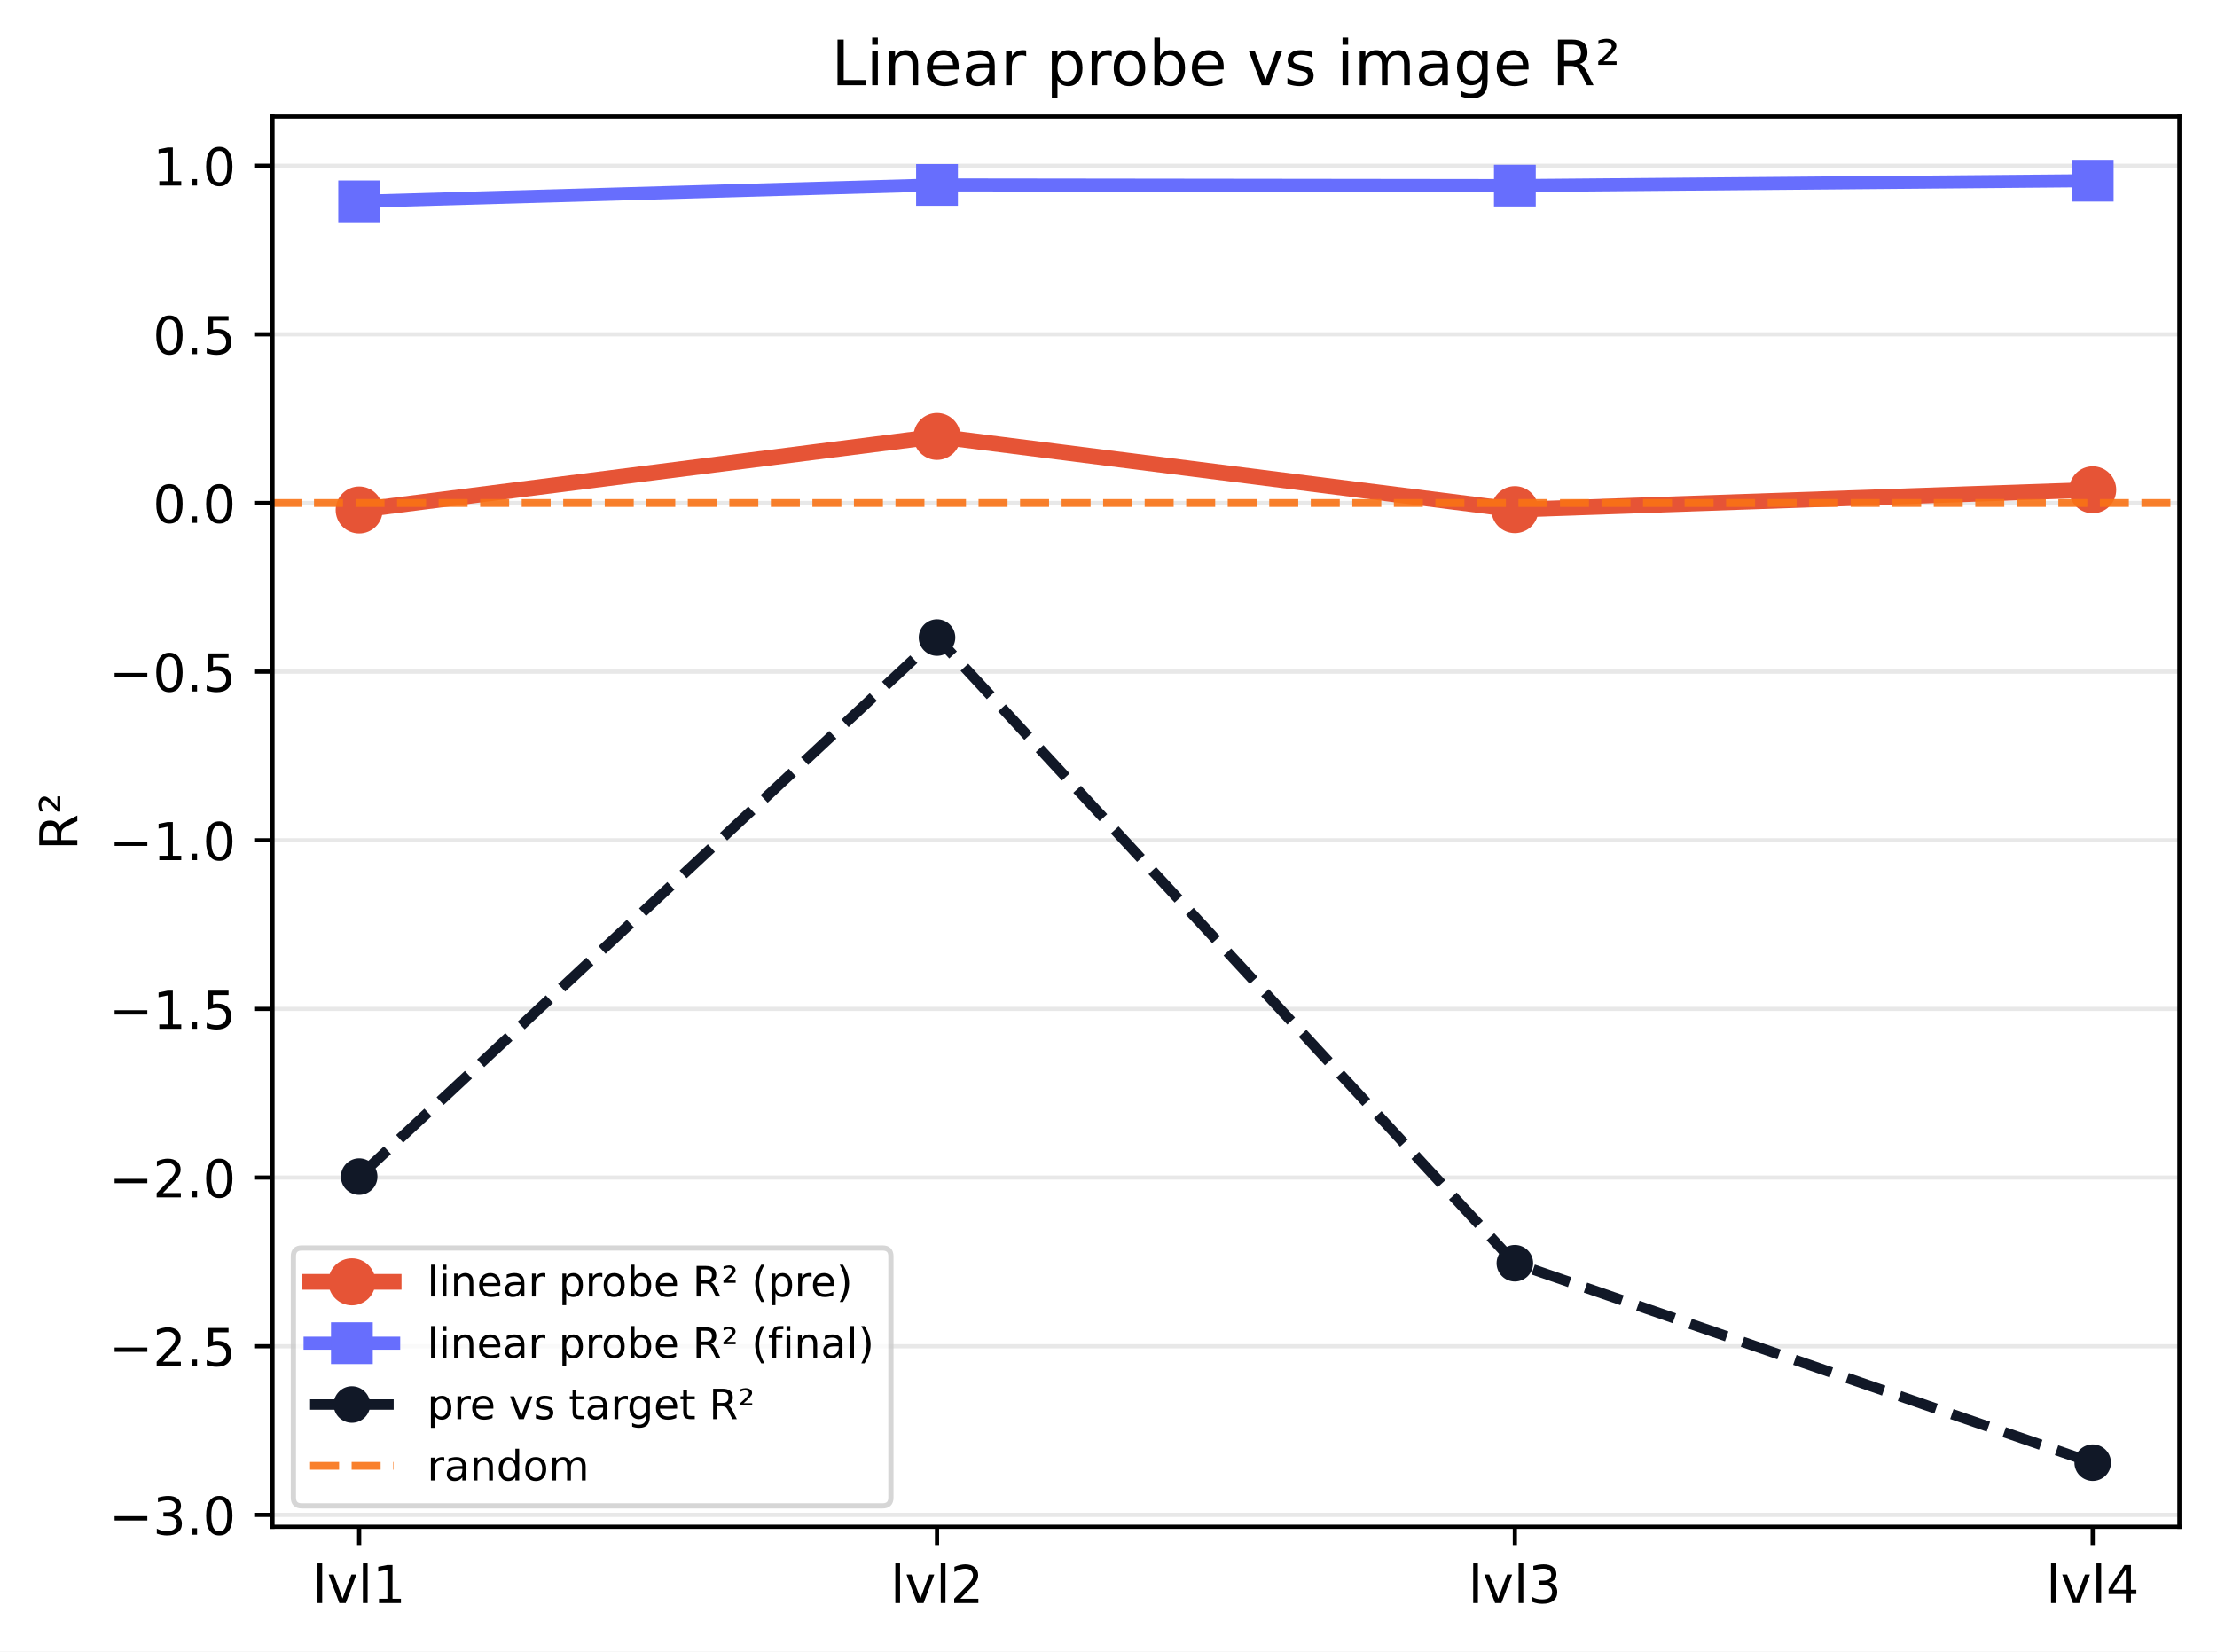
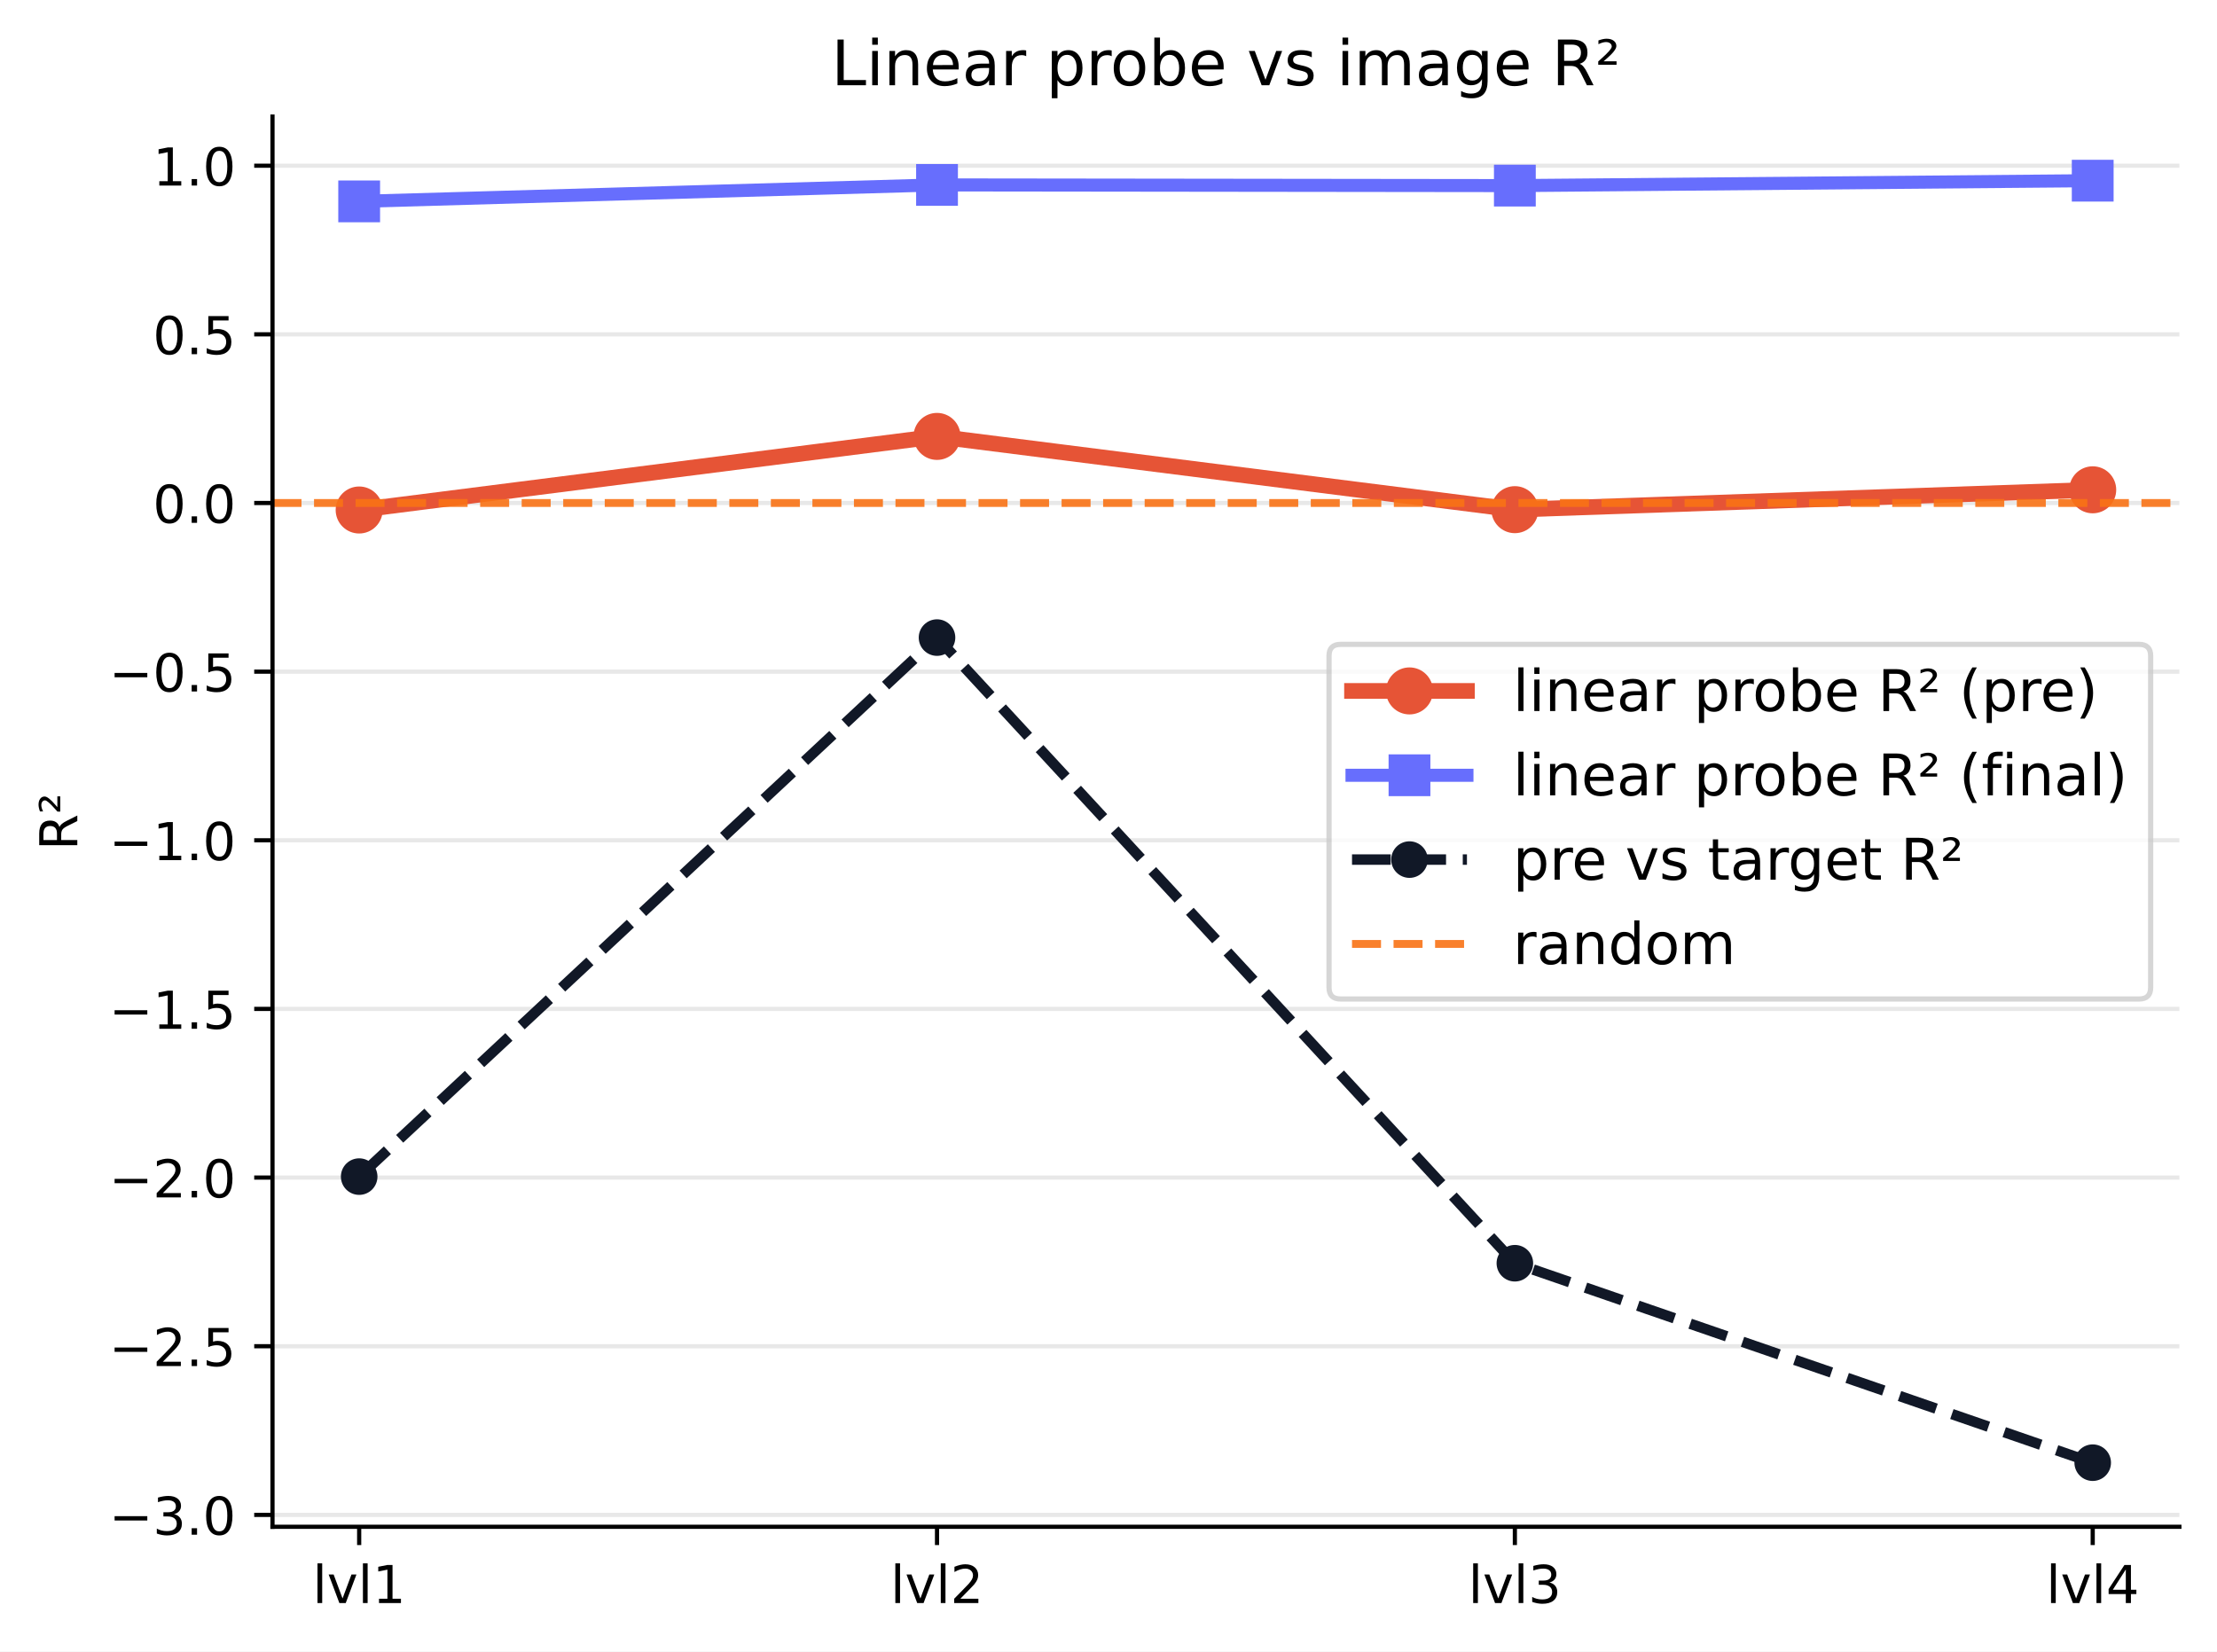
<svg xmlns="http://www.w3.org/2000/svg" xmlns:xlink="http://www.w3.org/1999/xlink" width="424.381pt" height="316.156pt" viewBox="0 0 424.381 316.156" version="1.1">
  <defs>
    <style type="text/css">*{stroke-linejoin: round; stroke-linecap: butt}</style>
  </defs>
  <g id="figure_1">
    <g id="patch_1">
      <path d="M 0 316.156  L 424.381 316.156  L 424.381 0  L 0 0  z " style="fill: #ffffff" />
    </g>
    <g id="axes_1">
      <g id="patch_2">
        <path d="M 52.161 292.278  L 417.181 292.278  L 417.181 22.318  L 52.161 22.318  z " style="fill: #ffffff" />
      </g>
      <g id="matplotlib.axis_1">
        <g id="xtick_1">
          <g id="line2d_1">
            <defs>
-               <path id="m89211855ba" d="M 0 0  L 0 3.5  " style="stroke: #000000; stroke-width: 0.8" />
-             </defs>
-             <g>
-               <use xlink:href="#m89211855ba" x="68.753" y="292.278" style="stroke: #000000; stroke-width: 0.8" />
+               <path id="mfc85a409b8" d="M 0 0  L 0 3.5  " style="stroke: #000000; stroke-width: 0.8" />
+             </defs>
+             <g>
+               <use xlink:href="#mfc85a409b8" x="68.753" y="292.278" style="stroke: #000000; stroke-width: 0.8" />
            </g>
          </g>
          <g id="text_1">
            <g transform="translate(59.83401 306.8766) scale(0.1 -0.1)">
              <defs>
                <path id="DejaVuSans-6c" d="M 603 4863  L 1178 4863  L 1178 0  L 603 0  L 603 4863  z " transform="scale(0.015625)" />
                <path id="DejaVuSans-76" d="M 191 3500  L 800 3500  L 1894 563  L 2988 3500  L 3597 3500  L 2284 0  L 1503 0  L 191 3500  z " transform="scale(0.015625)" />
                <path id="DejaVuSans-31" d="M 794 531  L 1825 531  L 1825 4091  L 703 3866  L 703 4441  L 1819 4666  L 2450 4666  L 2450 531  L 3481 531  L 3481 0  L 794 0  L 794 531  z " transform="scale(0.015625)" />
              </defs>
              <use xlink:href="#DejaVuSans-6c" />
              <use xlink:href="#DejaVuSans-76" transform="translate(27.7832 0)" />
              <use xlink:href="#DejaVuSans-6c" transform="translate(86.96289 0)" />
              <use xlink:href="#DejaVuSans-31" transform="translate(114.7461 0)" />
            </g>
          </g>
        </g>
        <g id="xtick_2">
          <g id="line2d_2">
            <g>
-               <use xlink:href="#m89211855ba" x="179.365" y="292.278" style="stroke: #000000; stroke-width: 0.8" />
+               <use xlink:href="#mfc85a409b8" x="179.365" y="292.278" style="stroke: #000000; stroke-width: 0.8" />
            </g>
          </g>
          <g id="text_2">
            <g transform="translate(170.4461 306.8766) scale(0.1 -0.1)">
              <defs>
                <path id="DejaVuSans-32" d="M 1228 531  L 3431 531  L 3431 0  L 469 0  L 469 531  Q 828 903 1448 1529  Q 2069 2156 2228 2338  Q 2531 2678 2651 2914  Q 2772 3150 2772 3378  Q 2772 3750 2511 3984  Q 2250 4219 1831 4219  Q 1534 4219 1204 4116  Q 875 4013 500 3803  L 500 4441  Q 881 4594 1212 4672  Q 1544 4750 1819 4750  Q 2544 4750 2975 4387  Q 3406 4025 3406 3419  Q 3406 3131 3298 2873  Q 3191 2616 2906 2266  Q 2828 2175 2409 1742  Q 1991 1309 1228 531  z " transform="scale(0.015625)" />
              </defs>
              <use xlink:href="#DejaVuSans-6c" />
              <use xlink:href="#DejaVuSans-76" transform="translate(27.7832 0)" />
              <use xlink:href="#DejaVuSans-6c" transform="translate(86.96289 0)" />
              <use xlink:href="#DejaVuSans-32" transform="translate(114.7461 0)" />
            </g>
          </g>
        </g>
        <g id="xtick_3">
          <g id="line2d_3">
            <g>
-               <use xlink:href="#m89211855ba" x="289.977" y="292.278" style="stroke: #000000; stroke-width: 0.8" />
+               <use xlink:href="#mfc85a409b8" x="289.977" y="292.278" style="stroke: #000000; stroke-width: 0.8" />
            </g>
          </g>
          <g id="text_3">
            <g transform="translate(281.0582 306.8766) scale(0.1 -0.1)">
              <defs>
                <path id="DejaVuSans-33" d="M 2597 2516  Q 3050 2419 3304 2112  Q 3559 1806 3559 1356  Q 3559 666 3084 287  Q 2609 -91 1734 -91  Q 1441 -91 1130 -33  Q 819 25 488 141  L 488 750  Q 750 597 1062 519  Q 1375 441 1716 441  Q 2309 441 2620 675  Q 2931 909 2931 1356  Q 2931 1769 2642 2001  Q 2353 2234 1838 2234  L 1294 2234  L 1294 2753  L 1863 2753  Q 2328 2753 2575 2939  Q 2822 3125 2822 3475  Q 2822 3834 2567 4026  Q 2313 4219 1838 4219  Q 1578 4219 1281 4162  Q 984 4106 628 3988  L 628 4550  Q 988 4650 1302 4700  Q 1616 4750 1894 4750  Q 2613 4750 3031 4423  Q 3450 4097 3450 3541  Q 3450 3153 3228 2886  Q 3006 2619 2597 2516  z " transform="scale(0.015625)" />
              </defs>
              <use xlink:href="#DejaVuSans-6c" />
              <use xlink:href="#DejaVuSans-76" transform="translate(27.7832 0)" />
              <use xlink:href="#DejaVuSans-6c" transform="translate(86.96289 0)" />
              <use xlink:href="#DejaVuSans-33" transform="translate(114.7461 0)" />
            </g>
          </g>
        </g>
        <g id="xtick_4">
          <g id="line2d_4">
            <g>
-               <use xlink:href="#m89211855ba" x="400.589" y="292.278" style="stroke: #000000; stroke-width: 0.8" />
+               <use xlink:href="#mfc85a409b8" x="400.589" y="292.278" style="stroke: #000000; stroke-width: 0.8" />
            </g>
          </g>
          <g id="text_4">
            <g transform="translate(391.6704 306.8766) scale(0.1 -0.1)">
              <defs>
                <path id="DejaVuSans-34" d="M 2419 4116  L 825 1625  L 2419 1625  L 2419 4116  z M 2253 4666  L 3047 4666  L 3047 1625  L 3713 1625  L 3713 1100  L 3047 1100  L 3047 0  L 2419 0  L 2419 1100  L 313 1100  L 313 1709  L 2253 4666  z " transform="scale(0.015625)" />
              </defs>
              <use xlink:href="#DejaVuSans-6c" />
              <use xlink:href="#DejaVuSans-76" transform="translate(27.7832 0)" />
              <use xlink:href="#DejaVuSans-6c" transform="translate(86.96289 0)" />
              <use xlink:href="#DejaVuSans-34" transform="translate(114.7461 0)" />
            </g>
          </g>
        </g>
      </g>
      <g id="matplotlib.axis_2">
        <g id="ytick_1">
          <g id="line2d_5">
-             <path d="M 52.161 289.996  L 417.181 289.996  " clip-path="url(#p5db93d3838)" style="fill: none; stroke: #b0b0b0; stroke-opacity: 0.3; stroke-width: 0.8; stroke-linecap: square" />
+             <path d="M 52.161 289.996  L 417.181 289.996  " clip-path="url(#pf3e89e3ce0)" style="fill: none; stroke: #b0b0b0; stroke-opacity: 0.3; stroke-width: 0.8; stroke-linecap: square" />
          </g>
          <g id="line2d_6">
            <defs>
-               <path id="m16b72f45a1" d="M 0 0  L -3.5 0  " style="stroke: #000000; stroke-width: 0.8" />
-             </defs>
-             <g>
-               <use xlink:href="#m16b72f45a1" x="52.161" y="289.996" style="stroke: #000000; stroke-width: 0.8" />
+               <path id="m1520d315fa" d="M 0 0  L -3.5 0  " style="stroke: #000000; stroke-width: 0.8" />
+             </defs>
+             <g>
+               <use xlink:href="#m1520d315fa" x="52.161" y="289.996" style="stroke: #000000; stroke-width: 0.8" />
            </g>
          </g>
          <g id="text_5">
            <g transform="translate(20.87813 293.795) scale(0.1 -0.1)">
              <defs>
                <path id="DejaVuSans-2212" d="M 678 2272  L 4684 2272  L 4684 1741  L 678 1741  L 678 2272  z " transform="scale(0.015625)" />
                <path id="DejaVuSans-2e" d="M 684 794  L 1344 794  L 1344 0  L 684 0  L 684 794  z " transform="scale(0.015625)" />
                <path id="DejaVuSans-30" d="M 2034 4250  Q 1547 4250 1301 3770  Q 1056 3291 1056 2328  Q 1056 1369 1301 889  Q 1547 409 2034 409  Q 2525 409 2770 889  Q 3016 1369 3016 2328  Q 3016 3291 2770 3770  Q 2525 4250 2034 4250  z M 2034 4750  Q 2819 4750 3233 4129  Q 3647 3509 3647 2328  Q 3647 1150 3233 529  Q 2819 -91 2034 -91  Q 1250 -91 836 529  Q 422 1150 422 2328  Q 422 3509 836 4129  Q 1250 4750 2034 4750  z " transform="scale(0.015625)" />
              </defs>
              <use xlink:href="#DejaVuSans-2212" />
              <use xlink:href="#DejaVuSans-33" transform="translate(83.78906 0)" />
              <use xlink:href="#DejaVuSans-2e" transform="translate(147.4121 0)" />
              <use xlink:href="#DejaVuSans-30" transform="translate(179.1992 0)" />
            </g>
          </g>
        </g>
        <g id="ytick_2">
          <g id="line2d_7">
-             <path d="M 52.161 257.711  L 417.181 257.711  " clip-path="url(#p5db93d3838)" style="fill: none; stroke: #b0b0b0; stroke-opacity: 0.3; stroke-width: 0.8; stroke-linecap: square" />
+             <path d="M 52.161 257.711  L 417.181 257.711  " clip-path="url(#pf3e89e3ce0)" style="fill: none; stroke: #b0b0b0; stroke-opacity: 0.3; stroke-width: 0.8; stroke-linecap: square" />
          </g>
          <g id="line2d_8">
            <g>
-               <use xlink:href="#m16b72f45a1" x="52.161" y="257.711" style="stroke: #000000; stroke-width: 0.8" />
+               <use xlink:href="#m1520d315fa" x="52.161" y="257.711" style="stroke: #000000; stroke-width: 0.8" />
            </g>
          </g>
          <g id="text_6">
            <g transform="translate(20.87813 261.5105) scale(0.1 -0.1)">
              <defs>
                <path id="DejaVuSans-35" d="M 691 4666  L 3169 4666  L 3169 4134  L 1269 4134  L 1269 2991  Q 1406 3038 1543 3061  Q 1681 3084 1819 3084  Q 2600 3084 3056 2656  Q 3513 2228 3513 1497  Q 3513 744 3044 326  Q 2575 -91 1722 -91  Q 1428 -91 1123 -41  Q 819 9 494 109  L 494 744  Q 775 591 1075 516  Q 1375 441 1709 441  Q 2250 441 2565 725  Q 2881 1009 2881 1497  Q 2881 1984 2565 2268  Q 2250 2553 1709 2553  Q 1456 2553 1204 2497  Q 953 2441 691 2322  L 691 4666  z " transform="scale(0.015625)" />
              </defs>
              <use xlink:href="#DejaVuSans-2212" />
              <use xlink:href="#DejaVuSans-32" transform="translate(83.78906 0)" />
              <use xlink:href="#DejaVuSans-2e" transform="translate(147.4121 0)" />
              <use xlink:href="#DejaVuSans-35" transform="translate(179.1992 0)" />
            </g>
          </g>
        </g>
        <g id="ytick_3">
          <g id="line2d_9">
-             <path d="M 52.161 225.427  L 417.181 225.427  " clip-path="url(#p5db93d3838)" style="fill: none; stroke: #b0b0b0; stroke-opacity: 0.3; stroke-width: 0.8; stroke-linecap: square" />
+             <path d="M 52.161 225.427  L 417.181 225.427  " clip-path="url(#pf3e89e3ce0)" style="fill: none; stroke: #b0b0b0; stroke-opacity: 0.3; stroke-width: 0.8; stroke-linecap: square" />
          </g>
          <g id="line2d_10">
            <g>
-               <use xlink:href="#m16b72f45a1" x="52.161" y="225.427" style="stroke: #000000; stroke-width: 0.8" />
+               <use xlink:href="#m1520d315fa" x="52.161" y="225.427" style="stroke: #000000; stroke-width: 0.8" />
            </g>
          </g>
          <g id="text_7">
            <g transform="translate(20.87813 229.226) scale(0.1 -0.1)">
              <use xlink:href="#DejaVuSans-2212" />
              <use xlink:href="#DejaVuSans-32" transform="translate(83.78906 0)" />
              <use xlink:href="#DejaVuSans-2e" transform="translate(147.4121 0)" />
              <use xlink:href="#DejaVuSans-30" transform="translate(179.1992 0)" />
            </g>
          </g>
        </g>
        <g id="ytick_4">
          <g id="line2d_11">
-             <path d="M 52.161 193.142  L 417.181 193.142  " clip-path="url(#p5db93d3838)" style="fill: none; stroke: #b0b0b0; stroke-opacity: 0.3; stroke-width: 0.8; stroke-linecap: square" />
+             <path d="M 52.161 193.142  L 417.181 193.142  " clip-path="url(#pf3e89e3ce0)" style="fill: none; stroke: #b0b0b0; stroke-opacity: 0.3; stroke-width: 0.8; stroke-linecap: square" />
          </g>
          <g id="line2d_12">
            <g>
-               <use xlink:href="#m16b72f45a1" x="52.161" y="193.142" style="stroke: #000000; stroke-width: 0.8" />
+               <use xlink:href="#m1520d315fa" x="52.161" y="193.142" style="stroke: #000000; stroke-width: 0.8" />
            </g>
          </g>
          <g id="text_8">
            <g transform="translate(20.87813 196.9415) scale(0.1 -0.1)">
              <use xlink:href="#DejaVuSans-2212" />
              <use xlink:href="#DejaVuSans-31" transform="translate(83.78906 0)" />
              <use xlink:href="#DejaVuSans-2e" transform="translate(147.4121 0)" />
              <use xlink:href="#DejaVuSans-35" transform="translate(179.1992 0)" />
            </g>
          </g>
        </g>
        <g id="ytick_5">
          <g id="line2d_13">
-             <path d="M 52.161 160.858  L 417.181 160.858  " clip-path="url(#p5db93d3838)" style="fill: none; stroke: #b0b0b0; stroke-opacity: 0.3; stroke-width: 0.8; stroke-linecap: square" />
+             <path d="M 52.161 160.858  L 417.181 160.858  " clip-path="url(#pf3e89e3ce0)" style="fill: none; stroke: #b0b0b0; stroke-opacity: 0.3; stroke-width: 0.8; stroke-linecap: square" />
          </g>
          <g id="line2d_14">
            <g>
-               <use xlink:href="#m16b72f45a1" x="52.161" y="160.858" style="stroke: #000000; stroke-width: 0.8" />
+               <use xlink:href="#m1520d315fa" x="52.161" y="160.858" style="stroke: #000000; stroke-width: 0.8" />
            </g>
          </g>
          <g id="text_9">
            <g transform="translate(20.87813 164.657) scale(0.1 -0.1)">
              <use xlink:href="#DejaVuSans-2212" />
              <use xlink:href="#DejaVuSans-31" transform="translate(83.78906 0)" />
              <use xlink:href="#DejaVuSans-2e" transform="translate(147.4121 0)" />
              <use xlink:href="#DejaVuSans-30" transform="translate(179.1992 0)" />
            </g>
          </g>
        </g>
        <g id="ytick_6">
          <g id="line2d_15">
-             <path d="M 52.161 128.573  L 417.181 128.573  " clip-path="url(#p5db93d3838)" style="fill: none; stroke: #b0b0b0; stroke-opacity: 0.3; stroke-width: 0.8; stroke-linecap: square" />
+             <path d="M 52.161 128.573  L 417.181 128.573  " clip-path="url(#pf3e89e3ce0)" style="fill: none; stroke: #b0b0b0; stroke-opacity: 0.3; stroke-width: 0.8; stroke-linecap: square" />
          </g>
          <g id="line2d_16">
            <g>
-               <use xlink:href="#m16b72f45a1" x="52.161" y="128.573" style="stroke: #000000; stroke-width: 0.8" />
+               <use xlink:href="#m1520d315fa" x="52.161" y="128.573" style="stroke: #000000; stroke-width: 0.8" />
            </g>
          </g>
          <g id="text_10">
            <g transform="translate(20.87813 132.3725) scale(0.1 -0.1)">
              <use xlink:href="#DejaVuSans-2212" />
              <use xlink:href="#DejaVuSans-30" transform="translate(83.78906 0)" />
              <use xlink:href="#DejaVuSans-2e" transform="translate(147.4121 0)" />
              <use xlink:href="#DejaVuSans-35" transform="translate(179.1992 0)" />
            </g>
          </g>
        </g>
        <g id="ytick_7">
          <g id="line2d_17">
-             <path d="M 52.161 96.289  L 417.181 96.289  " clip-path="url(#p5db93d3838)" style="fill: none; stroke: #b0b0b0; stroke-opacity: 0.3; stroke-width: 0.8; stroke-linecap: square" />
+             <path d="M 52.161 96.289  L 417.181 96.289  " clip-path="url(#pf3e89e3ce0)" style="fill: none; stroke: #b0b0b0; stroke-opacity: 0.3; stroke-width: 0.8; stroke-linecap: square" />
          </g>
          <g id="line2d_18">
            <g>
-               <use xlink:href="#m16b72f45a1" x="52.161" y="96.289" style="stroke: #000000; stroke-width: 0.8" />
+               <use xlink:href="#m1520d315fa" x="52.161" y="96.289" style="stroke: #000000; stroke-width: 0.8" />
            </g>
          </g>
          <g id="text_11">
            <g transform="translate(29.25781 100.088) scale(0.1 -0.1)">
              <use xlink:href="#DejaVuSans-30" />
              <use xlink:href="#DejaVuSans-2e" transform="translate(63.62305 0)" />
              <use xlink:href="#DejaVuSans-30" transform="translate(95.41016 0)" />
            </g>
          </g>
        </g>
        <g id="ytick_8">
          <g id="line2d_19">
-             <path d="M 52.161 64.004  L 417.181 64.004  " clip-path="url(#p5db93d3838)" style="fill: none; stroke: #b0b0b0; stroke-opacity: 0.3; stroke-width: 0.8; stroke-linecap: square" />
+             <path d="M 52.161 64.004  L 417.181 64.004  " clip-path="url(#pf3e89e3ce0)" style="fill: none; stroke: #b0b0b0; stroke-opacity: 0.3; stroke-width: 0.8; stroke-linecap: square" />
          </g>
          <g id="line2d_20">
            <g>
-               <use xlink:href="#m16b72f45a1" x="52.161" y="64.004" style="stroke: #000000; stroke-width: 0.8" />
+               <use xlink:href="#m1520d315fa" x="52.161" y="64.004" style="stroke: #000000; stroke-width: 0.8" />
            </g>
          </g>
          <g id="text_12">
            <g transform="translate(29.25781 67.80354) scale(0.1 -0.1)">
              <use xlink:href="#DejaVuSans-30" />
              <use xlink:href="#DejaVuSans-2e" transform="translate(63.62305 0)" />
              <use xlink:href="#DejaVuSans-35" transform="translate(95.41016 0)" />
            </g>
          </g>
        </g>
        <g id="ytick_9">
          <g id="line2d_21">
-             <path d="M 52.161 31.72  L 417.181 31.72  " clip-path="url(#p5db93d3838)" style="fill: none; stroke: #b0b0b0; stroke-opacity: 0.3; stroke-width: 0.8; stroke-linecap: square" />
+             <path d="M 52.161 31.72  L 417.181 31.72  " clip-path="url(#pf3e89e3ce0)" style="fill: none; stroke: #b0b0b0; stroke-opacity: 0.3; stroke-width: 0.8; stroke-linecap: square" />
          </g>
          <g id="line2d_22">
            <g>
-               <use xlink:href="#m16b72f45a1" x="52.161" y="31.72" style="stroke: #000000; stroke-width: 0.8" />
+               <use xlink:href="#m1520d315fa" x="52.161" y="31.72" style="stroke: #000000; stroke-width: 0.8" />
            </g>
          </g>
          <g id="text_13">
            <g transform="translate(29.25781 35.51905) scale(0.1 -0.1)">
              <use xlink:href="#DejaVuSans-31" />
              <use xlink:href="#DejaVuSans-2e" transform="translate(63.62305 0)" />
              <use xlink:href="#DejaVuSans-30" transform="translate(95.41016 0)" />
            </g>
          </g>
        </g>
        <g id="text_14">
          <g transform="translate(14.79844 162.777) rotate(-90) scale(0.1 -0.1)">
            <defs>
              <path id="DejaVuSans-52" d="M 2841 2188  Q 3044 2119 3236 1894  Q 3428 1669 3622 1275  L 4263 0  L 3584 0  L 2988 1197  Q 2756 1666 2539 1819  Q 2322 1972 1947 1972  L 1259 1972  L 1259 0  L 628 0  L 628 4666  L 2053 4666  Q 2853 4666 3247 4331  Q 3641 3997 3641 3322  Q 3641 2881 3436 2590  Q 3231 2300 2841 2188  z M 1259 4147  L 1259 2491  L 2053 2491  Q 2509 2491 2742 2702  Q 2975 2913 2975 3322  Q 2975 3731 2742 3939  Q 2509 4147 2053 4147  L 1259 4147  z " transform="scale(0.015625)" />
              <path id="DejaVuSans-b2" d="M 838 2444  L 2163 2444  L 2163 2088  L 294 2088  L 294 2431  Q 400 2528 597 2703  Q 1672 3656 1672 3950  Q 1672 4156 1509 4282  Q 1347 4409 1081 4409  Q 919 4409 728 4354  Q 538 4300 313 4191  L 313 4575  Q 553 4663 761 4706  Q 969 4750 1147 4750  Q 1600 4750 1872 4544  Q 2144 4338 2144 4000  Q 2144 3566 1109 2678  Q 934 2528 838 2444  z " transform="scale(0.015625)" />
            </defs>
            <use xlink:href="#DejaVuSans-52" />
            <use xlink:href="#DejaVuSans-b2" transform="translate(69.48242 0)" />
          </g>
        </g>
      </g>
      <g id="line2d_23">
-         <path d="M 68.753 97.63  L 179.365 83.544  L 289.977 97.566  L 400.589 93.765  " clip-path="url(#p5db93d3838)" style="fill: none; stroke: #e65436; stroke-width: 3; stroke-linecap: square" />
+         <path d="M 68.753 97.63  L 179.365 83.544  L 289.977 97.566  L 400.589 93.765  " clip-path="url(#pf3e89e3ce0)" style="fill: none; stroke: #e65436; stroke-width: 3; stroke-linecap: square" />
        <defs>
-           <path id="m1e0b945b29" d="M 0 4  C 1.061 4 2.078 3.579 2.828 2.828  C 3.579 2.078 4 1.061 4 0  C 4 -1.061 3.579 -2.078 2.828 -2.828  C 2.078 -3.579 1.061 -4 0 -4  C -1.061 -4 -2.078 -3.579 -2.828 -2.828  C -3.579 -2.078 -4 -1.061 -4 0  C -4 1.061 -3.579 2.078 -2.828 2.828  C -2.078 3.579 -1.061 4 0 4  z " style="stroke: #e65436" />
+           <path id="mf05dc065a9" d="M 0 4  C 1.061 4 2.078 3.579 2.828 2.828  C 3.579 2.078 4 1.061 4 0  C 4 -1.061 3.579 -2.078 2.828 -2.828  C 2.078 -3.579 1.061 -4 0 -4  C -1.061 -4 -2.078 -3.579 -2.828 -2.828  C -3.579 -2.078 -4 -1.061 -4 0  C -4 1.061 -3.579 2.078 -2.828 2.828  C -2.078 3.579 -1.061 4 0 4  z " style="stroke: #e65436" />
        </defs>
-         <g clip-path="url(#p5db93d3838)">
-           <use xlink:href="#m1e0b945b29" x="68.753" y="97.63" style="fill: #e65436; stroke: #e65436" />
-           <use xlink:href="#m1e0b945b29" x="179.365" y="83.544" style="fill: #e65436; stroke: #e65436" />
-           <use xlink:href="#m1e0b945b29" x="289.977" y="97.566" style="fill: #e65436; stroke: #e65436" />
-           <use xlink:href="#m1e0b945b29" x="400.589" y="93.765" style="fill: #e65436; stroke: #e65436" />
+         <g clip-path="url(#pf3e89e3ce0)">
+           <use xlink:href="#mf05dc065a9" x="68.753" y="97.63" style="fill: #e65436; stroke: #e65436" />
+           <use xlink:href="#mf05dc065a9" x="179.365" y="83.544" style="fill: #e65436; stroke: #e65436" />
+           <use xlink:href="#mf05dc065a9" x="289.977" y="97.566" style="fill: #e65436; stroke: #e65436" />
+           <use xlink:href="#mf05dc065a9" x="400.589" y="93.765" style="fill: #e65436; stroke: #e65436" />
        </g>
      </g>
      <g id="line2d_24">
-         <path d="M 68.753 38.55  L 179.365 35.398  L 289.977 35.531  L 400.589 34.589  " clip-path="url(#p5db93d3838)" style="fill: none; stroke: #676efd; stroke-width: 2.5; stroke-linecap: square" />
+         <path d="M 68.753 38.55  L 179.365 35.398  L 289.977 35.531  L 400.589 34.589  " clip-path="url(#pf3e89e3ce0)" style="fill: none; stroke: #676efd; stroke-width: 2.5; stroke-linecap: square" />
        <defs>
-           <path id="m3e0496674f" d="M -3.5 3.5  L 3.5 3.5  L 3.5 -3.5  L -3.5 -3.5  z " style="stroke: #676efd; stroke-linejoin: miter" />
+           <path id="m81e0614482" d="M -3.5 3.5  L 3.5 3.5  L 3.5 -3.5  L -3.5 -3.5  z " style="stroke: #676efd; stroke-linejoin: miter" />
        </defs>
-         <g clip-path="url(#p5db93d3838)">
-           <use xlink:href="#m3e0496674f" x="68.753" y="38.55" style="fill: #676efd; stroke: #676efd; stroke-linejoin: miter" />
-           <use xlink:href="#m3e0496674f" x="179.365" y="35.398" style="fill: #676efd; stroke: #676efd; stroke-linejoin: miter" />
-           <use xlink:href="#m3e0496674f" x="289.977" y="35.531" style="fill: #676efd; stroke: #676efd; stroke-linejoin: miter" />
-           <use xlink:href="#m3e0496674f" x="400.589" y="34.589" style="fill: #676efd; stroke: #676efd; stroke-linejoin: miter" />
+         <g clip-path="url(#pf3e89e3ce0)">
+           <use xlink:href="#m81e0614482" x="68.753" y="38.55" style="fill: #676efd; stroke: #676efd; stroke-linejoin: miter" />
+           <use xlink:href="#m81e0614482" x="179.365" y="35.398" style="fill: #676efd; stroke: #676efd; stroke-linejoin: miter" />
+           <use xlink:href="#m81e0614482" x="289.977" y="35.531" style="fill: #676efd; stroke: #676efd; stroke-linejoin: miter" />
+           <use xlink:href="#m81e0614482" x="400.589" y="34.589" style="fill: #676efd; stroke: #676efd; stroke-linejoin: miter" />
        </g>
      </g>
      <g id="line2d_25">
-         <path d="M 68.753 225.243  L 179.365 122.056  L 289.977 241.825  L 400.589 280.007  " clip-path="url(#p5db93d3838)" style="fill: none; stroke-dasharray: 7.4,3.2; stroke-dashoffset: 0; stroke: #111827; stroke-width: 2" />
+         <path d="M 68.753 225.243  L 179.365 122.056  L 289.977 241.825  L 400.589 280.007  " clip-path="url(#pf3e89e3ce0)" style="fill: none; stroke-dasharray: 7.4,3.2; stroke-dashoffset: 0; stroke: #111827; stroke-width: 2" />
        <defs>
-           <path id="mf88f941cb1" d="M 0 3  C 0.796 3 1.559 2.684 2.121 2.121  C 2.684 1.559 3 0.796 3 0  C 3 -0.796 2.684 -1.559 2.121 -2.121  C 1.559 -2.684 0.796 -3 0 -3  C -0.796 -3 -1.559 -2.684 -2.121 -2.121  C -2.684 -1.559 -3 -0.796 -3 0  C -3 0.796 -2.684 1.559 -2.121 2.121  C -1.559 2.684 -0.796 3 0 3  z " style="stroke: #111827" />
+           <path id="m661a064a06" d="M 0 3  C 0.796 3 1.559 2.684 2.121 2.121  C 2.684 1.559 3 0.796 3 0  C 3 -0.796 2.684 -1.559 2.121 -2.121  C 1.559 -2.684 0.796 -3 0 -3  C -0.796 -3 -1.559 -2.684 -2.121 -2.121  C -2.684 -1.559 -3 -0.796 -3 0  C -3 0.796 -2.684 1.559 -2.121 2.121  C -1.559 2.684 -0.796 3 0 3  z " style="stroke: #111827" />
        </defs>
-         <g clip-path="url(#p5db93d3838)">
-           <use xlink:href="#mf88f941cb1" x="68.753" y="225.243" style="fill: #111827; stroke: #111827" />
-           <use xlink:href="#mf88f941cb1" x="179.365" y="122.056" style="fill: #111827; stroke: #111827" />
-           <use xlink:href="#mf88f941cb1" x="289.977" y="241.825" style="fill: #111827; stroke: #111827" />
-           <use xlink:href="#mf88f941cb1" x="400.589" y="280.007" style="fill: #111827; stroke: #111827" />
+         <g clip-path="url(#pf3e89e3ce0)">
+           <use xlink:href="#m661a064a06" x="68.753" y="225.243" style="fill: #111827; stroke: #111827" />
+           <use xlink:href="#m661a064a06" x="179.365" y="122.056" style="fill: #111827; stroke: #111827" />
+           <use xlink:href="#m661a064a06" x="289.977" y="241.825" style="fill: #111827; stroke: #111827" />
+           <use xlink:href="#m661a064a06" x="400.589" y="280.007" style="fill: #111827; stroke: #111827" />
        </g>
      </g>
      <g id="line2d_26">
-         <path d="M 52.161 96.289  L 417.181 96.289  " clip-path="url(#p5db93d3838)" style="fill: none; stroke-dasharray: 5.55,2.4; stroke-dashoffset: 0; stroke: #f97316; stroke-opacity: 0.9; stroke-width: 1.5" />
+         <path d="M 52.161 96.289  L 417.181 96.289  " clip-path="url(#pf3e89e3ce0)" style="fill: none; stroke-dasharray: 5.55,2.4; stroke-dashoffset: 0; stroke: #f97316; stroke-opacity: 0.9; stroke-width: 1.5" />
      </g>
      <g id="patch_3">
        <path d="M 52.161 292.278  L 52.161 22.318  " style="fill: none; stroke: #000000; stroke-width: 0.8; stroke-linejoin: miter; stroke-linecap: square" />
      </g>
      <g id="patch_4">
-         <path d="M 417.181 292.278  L 417.181 22.318  " style="fill: none; stroke: #000000; stroke-width: 0.8; stroke-linejoin: miter; stroke-linecap: square" />
-       </g>
-       <g id="patch_5">
        <path d="M 52.161 292.278  L 417.181 292.278  " style="fill: none; stroke: #000000; stroke-width: 0.8; stroke-linejoin: miter; stroke-linecap: square" />
-       </g>
-       <g id="patch_6">
-         <path d="M 52.161 22.318  L 417.181 22.318  " style="fill: none; stroke: #000000; stroke-width: 0.8; stroke-linejoin: miter; stroke-linecap: square" />
      </g>
      <g id="text_15">
        <g transform="translate(159.1422 16.31812) scale(0.12 -0.12)">
          <defs>
            <path id="DejaVuSans-4c" d="M 628 4666  L 1259 4666  L 1259 531  L 3531 531  L 3531 0  L 628 0  L 628 4666  z " transform="scale(0.015625)" />
            <path id="DejaVuSans-69" d="M 603 3500  L 1178 3500  L 1178 0  L 603 0  L 603 3500  z M 603 4863  L 1178 4863  L 1178 4134  L 603 4134  L 603 4863  z " transform="scale(0.015625)" />
            <path id="DejaVuSans-6e" d="M 3513 2113  L 3513 0  L 2938 0  L 2938 2094  Q 2938 2591 2744 2837  Q 2550 3084 2163 3084  Q 1697 3084 1428 2787  Q 1159 2491 1159 1978  L 1159 0  L 581 0  L 581 3500  L 1159 3500  L 1159 2956  Q 1366 3272 1645 3428  Q 1925 3584 2291 3584  Q 2894 3584 3203 3211  Q 3513 2838 3513 2113  z " transform="scale(0.015625)" />
            <path id="DejaVuSans-65" d="M 3597 1894  L 3597 1613  L 953 1613  Q 991 1019 1311 708  Q 1631 397 2203 397  Q 2534 397 2845 478  Q 3156 559 3463 722  L 3463 178  Q 3153 47 2828 -22  Q 2503 -91 2169 -91  Q 1331 -91 842 396  Q 353 884 353 1716  Q 353 2575 817 3079  Q 1281 3584 2069 3584  Q 2775 3584 3186 3129  Q 3597 2675 3597 1894  z M 3022 2063  Q 3016 2534 2758 2815  Q 2500 3097 2075 3097  Q 1594 3097 1305 2825  Q 1016 2553 972 2059  L 3022 2063  z " transform="scale(0.015625)" />
            <path id="DejaVuSans-61" d="M 2194 1759  Q 1497 1759 1228 1600  Q 959 1441 959 1056  Q 959 750 1161 570  Q 1363 391 1709 391  Q 2188 391 2477 730  Q 2766 1069 2766 1631  L 2766 1759  L 2194 1759  z M 3341 1997  L 3341 0  L 2766 0  L 2766 531  Q 2569 213 2275 61  Q 1981 -91 1556 -91  Q 1019 -91 701 211  Q 384 513 384 1019  Q 384 1609 779 1909  Q 1175 2209 1959 2209  L 2766 2209  L 2766 2266  Q 2766 2663 2505 2880  Q 2244 3097 1772 3097  Q 1472 3097 1187 3025  Q 903 2953 641 2809  L 641 3341  Q 956 3463 1253 3523  Q 1550 3584 1831 3584  Q 2591 3584 2966 3190  Q 3341 2797 3341 1997  z " transform="scale(0.015625)" />
            <path id="DejaVuSans-72" d="M 2631 2963  Q 2534 3019 2420 3045  Q 2306 3072 2169 3072  Q 1681 3072 1420 2755  Q 1159 2438 1159 1844  L 1159 0  L 581 0  L 581 3500  L 1159 3500  L 1159 2956  Q 1341 3275 1631 3429  Q 1922 3584 2338 3584  Q 2397 3584 2469 3576  Q 2541 3569 2628 3553  L 2631 2963  z " transform="scale(0.015625)" />
            <path id="DejaVuSans-20" transform="scale(0.015625)" />
            <path id="DejaVuSans-70" d="M 1159 525  L 1159 -1331  L 581 -1331  L 581 3500  L 1159 3500  L 1159 2969  Q 1341 3281 1617 3432  Q 1894 3584 2278 3584  Q 2916 3584 3314 3078  Q 3713 2572 3713 1747  Q 3713 922 3314 415  Q 2916 -91 2278 -91  Q 1894 -91 1617 61  Q 1341 213 1159 525  z M 3116 1747  Q 3116 2381 2855 2742  Q 2594 3103 2138 3103  Q 1681 3103 1420 2742  Q 1159 2381 1159 1747  Q 1159 1113 1420 752  Q 1681 391 2138 391  Q 2594 391 2855 752  Q 3116 1113 3116 1747  z " transform="scale(0.015625)" />
            <path id="DejaVuSans-6f" d="M 1959 3097  Q 1497 3097 1228 2736  Q 959 2375 959 1747  Q 959 1119 1226 758  Q 1494 397 1959 397  Q 2419 397 2687 759  Q 2956 1122 2956 1747  Q 2956 2369 2687 2733  Q 2419 3097 1959 3097  z M 1959 3584  Q 2709 3584 3137 3096  Q 3566 2609 3566 1747  Q 3566 888 3137 398  Q 2709 -91 1959 -91  Q 1206 -91 779 398  Q 353 888 353 1747  Q 353 2609 779 3096  Q 1206 3584 1959 3584  z " transform="scale(0.015625)" />
            <path id="DejaVuSans-62" d="M 3116 1747  Q 3116 2381 2855 2742  Q 2594 3103 2138 3103  Q 1681 3103 1420 2742  Q 1159 2381 1159 1747  Q 1159 1113 1420 752  Q 1681 391 2138 391  Q 2594 391 2855 752  Q 3116 1113 3116 1747  z M 1159 2969  Q 1341 3281 1617 3432  Q 1894 3584 2278 3584  Q 2916 3584 3314 3078  Q 3713 2572 3713 1747  Q 3713 922 3314 415  Q 2916 -91 2278 -91  Q 1894 -91 1617 61  Q 1341 213 1159 525  L 1159 0  L 581 0  L 581 4863  L 1159 4863  L 1159 2969  z " transform="scale(0.015625)" />
            <path id="DejaVuSans-73" d="M 2834 3397  L 2834 2853  Q 2591 2978 2328 3040  Q 2066 3103 1784 3103  Q 1356 3103 1142 2972  Q 928 2841 928 2578  Q 928 2378 1081 2264  Q 1234 2150 1697 2047  L 1894 2003  Q 2506 1872 2764 1633  Q 3022 1394 3022 966  Q 3022 478 2636 193  Q 2250 -91 1575 -91  Q 1294 -91 989 -36  Q 684 19 347 128  L 347 722  Q 666 556 975 473  Q 1284 391 1588 391  Q 1994 391 2212 530  Q 2431 669 2431 922  Q 2431 1156 2273 1281  Q 2116 1406 1581 1522  L 1381 1569  Q 847 1681 609 1914  Q 372 2147 372 2553  Q 372 3047 722 3315  Q 1072 3584 1716 3584  Q 2034 3584 2315 3537  Q 2597 3491 2834 3397  z " transform="scale(0.015625)" />
            <path id="DejaVuSans-6d" d="M 3328 2828  Q 3544 3216 3844 3400  Q 4144 3584 4550 3584  Q 5097 3584 5394 3201  Q 5691 2819 5691 2113  L 5691 0  L 5113 0  L 5113 2094  Q 5113 2597 4934 2840  Q 4756 3084 4391 3084  Q 3944 3084 3684 2787  Q 3425 2491 3425 1978  L 3425 0  L 2847 0  L 2847 2094  Q 2847 2600 2669 2842  Q 2491 3084 2119 3084  Q 1678 3084 1418 2786  Q 1159 2488 1159 1978  L 1159 0  L 581 0  L 581 3500  L 1159 3500  L 1159 2956  Q 1356 3278 1631 3431  Q 1906 3584 2284 3584  Q 2666 3584 2933 3390  Q 3200 3197 3328 2828  z " transform="scale(0.015625)" />
            <path id="DejaVuSans-67" d="M 2906 1791  Q 2906 2416 2648 2759  Q 2391 3103 1925 3103  Q 1463 3103 1205 2759  Q 947 2416 947 1791  Q 947 1169 1205 825  Q 1463 481 1925 481  Q 2391 481 2648 825  Q 2906 1169 2906 1791  z M 3481 434  Q 3481 -459 3084 -895  Q 2688 -1331 1869 -1331  Q 1566 -1331 1297 -1286  Q 1028 -1241 775 -1147  L 775 -588  Q 1028 -725 1275 -790  Q 1522 -856 1778 -856  Q 2344 -856 2625 -561  Q 2906 -266 2906 331  L 2906 616  Q 2728 306 2450 153  Q 2172 0 1784 0  Q 1141 0 747 490  Q 353 981 353 1791  Q 353 2603 747 3093  Q 1141 3584 1784 3584  Q 2172 3584 2450 3431  Q 2728 3278 2906 2969  L 2906 3500  L 3481 3500  L 3481 434  z " transform="scale(0.015625)" />
          </defs>
          <use xlink:href="#DejaVuSans-4c" />
          <use xlink:href="#DejaVuSans-69" transform="translate(55.71289 0)" />
          <use xlink:href="#DejaVuSans-6e" transform="translate(83.49609 0)" />
          <use xlink:href="#DejaVuSans-65" transform="translate(146.875 0)" />
          <use xlink:href="#DejaVuSans-61" transform="translate(208.3984 0)" />
          <use xlink:href="#DejaVuSans-72" transform="translate(269.6777 0)" />
          <use xlink:href="#DejaVuSans-20" transform="translate(310.791 0)" />
          <use xlink:href="#DejaVuSans-70" transform="translate(342.5781 0)" />
          <use xlink:href="#DejaVuSans-72" transform="translate(406.0547 0)" />
          <use xlink:href="#DejaVuSans-6f" transform="translate(444.918 0)" />
          <use xlink:href="#DejaVuSans-62" transform="translate(506.0996 0)" />
          <use xlink:href="#DejaVuSans-65" transform="translate(569.5762 0)" />
          <use xlink:href="#DejaVuSans-20" transform="translate(631.0996 0)" />
          <use xlink:href="#DejaVuSans-76" transform="translate(662.8867 0)" />
          <use xlink:href="#DejaVuSans-73" transform="translate(722.0664 0)" />
          <use xlink:href="#DejaVuSans-20" transform="translate(774.166 0)" />
          <use xlink:href="#DejaVuSans-69" transform="translate(805.9531 0)" />
          <use xlink:href="#DejaVuSans-6d" transform="translate(833.7363 0)" />
          <use xlink:href="#DejaVuSans-61" transform="translate(931.1484 0)" />
          <use xlink:href="#DejaVuSans-67" transform="translate(992.4277 0)" />
          <use xlink:href="#DejaVuSans-65" transform="translate(1055.904 0)" />
          <use xlink:href="#DejaVuSans-20" transform="translate(1117.428 0)" />
          <use xlink:href="#DejaVuSans-52" transform="translate(1149.215 0)" />
          <use xlink:href="#DejaVuSans-b2" transform="translate(1218.697 0)" />
        </g>
      </g>
      <g id="legend_1">
-         <g id="patch_7">
-           <path d="M 57.761 288.278  L 168.943 288.278  Q 170.543 288.278 170.543 286.678  L 170.543 240.508  Q 170.543 238.908 168.943 238.908  L 57.761 238.908  Q 56.161 238.908 56.161 240.508  L 56.161 286.678  Q 56.161 288.278 57.761 288.278  z " style="fill: #ffffff; opacity: 0.8; stroke: #cccccc; stroke-linejoin: miter" />
+         <g id="patch_5">
+           <path d="M 256.605 191.24  L 409.481 191.24  Q 411.681 191.24 411.681 189.04  L 411.681 125.556  Q 411.681 123.356 409.481 123.356  L 256.605 123.356  Q 254.405 123.356 254.405 125.556  L 254.405 189.04  Q 254.405 191.24 256.605 191.24  z " style="fill: #ffffff; opacity: 0.8; stroke: #cccccc; stroke-linejoin: miter" />
        </g>
        <g id="line2d_27">
-           <path d="M 59.361 245.387  L 67.361 245.387  L 75.361 245.387  " style="fill: none; stroke: #e65436; stroke-width: 3; stroke-linecap: square" />
+           <path d="M 258.805 132.265  L 269.805 132.265  L 280.805 132.265  " style="fill: none; stroke: #e65436; stroke-width: 3; stroke-linecap: square" />
          <g>
-             <use xlink:href="#m1e0b945b29" x="67.361" y="245.387" style="fill: #e65436; stroke: #e65436" />
+             <use xlink:href="#mf05dc065a9" x="269.805" y="132.265" style="fill: #e65436; stroke: #e65436" />
          </g>
        </g>
        <g id="text_16">
-           <g transform="translate(81.76094 248.1869) scale(0.08 -0.08)">
+           <g transform="translate(289.605 136.1145) scale(0.11 -0.11)">
            <defs>
              <path id="DejaVuSans-28" d="M 1984 4856  Q 1566 4138 1362 3434  Q 1159 2731 1159 2009  Q 1159 1288 1364 580  Q 1569 -128 1984 -844  L 1484 -844  Q 1016 -109 783 600  Q 550 1309 550 2009  Q 550 2706 781 3412  Q 1013 4119 1484 4856  L 1984 4856  z " transform="scale(0.015625)" />
              <path id="DejaVuSans-29" d="M 513 4856  L 1013 4856  Q 1481 4119 1714 3412  Q 1947 2706 1947 2009  Q 1947 1309 1714 600  Q 1481 -109 1013 -844  L 513 -844  Q 928 -128 1133 580  Q 1338 1288 1338 2009  Q 1338 2731 1133 3434  Q 928 4138 513 4856  z " transform="scale(0.015625)" />
            </defs>
            <use xlink:href="#DejaVuSans-6c" />
            <use xlink:href="#DejaVuSans-69" transform="translate(27.7832 0)" />
            <use xlink:href="#DejaVuSans-6e" transform="translate(55.56641 0)" />
            <use xlink:href="#DejaVuSans-65" transform="translate(118.9453 0)" />
            <use xlink:href="#DejaVuSans-61" transform="translate(180.4688 0)" />
            <use xlink:href="#DejaVuSans-72" transform="translate(241.748 0)" />
            <use xlink:href="#DejaVuSans-20" transform="translate(282.8613 0)" />
            <use xlink:href="#DejaVuSans-70" transform="translate(314.6484 0)" />
            <use xlink:href="#DejaVuSans-72" transform="translate(378.125 0)" />
            <use xlink:href="#DejaVuSans-6f" transform="translate(416.9883 0)" />
            <use xlink:href="#DejaVuSans-62" transform="translate(478.1699 0)" />
            <use xlink:href="#DejaVuSans-65" transform="translate(541.6465 0)" />
            <use xlink:href="#DejaVuSans-20" transform="translate(603.1699 0)" />
            <use xlink:href="#DejaVuSans-52" transform="translate(634.957 0)" />
            <use xlink:href="#DejaVuSans-b2" transform="translate(704.4395 0)" />
            <use xlink:href="#DejaVuSans-20" transform="translate(744.5273 0)" />
            <use xlink:href="#DejaVuSans-28" transform="translate(776.3145 0)" />
            <use xlink:href="#DejaVuSans-70" transform="translate(815.3281 0)" />
            <use xlink:href="#DejaVuSans-72" transform="translate(878.8047 0)" />
            <use xlink:href="#DejaVuSans-65" transform="translate(917.668 0)" />
            <use xlink:href="#DejaVuSans-29" transform="translate(979.1914 0)" />
          </g>
        </g>
        <g id="line2d_28">
-           <path d="M 59.361 257.129  L 67.361 257.129  L 75.361 257.129  " style="fill: none; stroke: #676efd; stroke-width: 2.5; stroke-linecap: square" />
+           <path d="M 258.805 148.41  L 269.805 148.41  L 280.805 148.41  " style="fill: none; stroke: #676efd; stroke-width: 2.5; stroke-linecap: square" />
          <g>
-             <use xlink:href="#m3e0496674f" x="67.361" y="257.129" style="fill: #676efd; stroke: #676efd; stroke-linejoin: miter" />
+             <use xlink:href="#m81e0614482" x="269.805" y="148.41" style="fill: #676efd; stroke: #676efd; stroke-linejoin: miter" />
          </g>
        </g>
        <g id="text_17">
-           <g transform="translate(81.76094 259.9294) scale(0.08 -0.08)">
+           <g transform="translate(289.605 152.2605) scale(0.11 -0.11)">
            <defs>
              <path id="DejaVuSans-66" d="M 2375 4863  L 2375 4384  L 1825 4384  Q 1516 4384 1395 4259  Q 1275 4134 1275 3809  L 1275 3500  L 2222 3500  L 2222 3053  L 1275 3053  L 1275 0  L 697 0  L 697 3053  L 147 3053  L 147 3500  L 697 3500  L 697 3744  Q 697 4328 969 4595  Q 1241 4863 1831 4863  L 2375 4863  z " transform="scale(0.015625)" />
            </defs>
            <use xlink:href="#DejaVuSans-6c" />
            <use xlink:href="#DejaVuSans-69" transform="translate(27.7832 0)" />
            <use xlink:href="#DejaVuSans-6e" transform="translate(55.56641 0)" />
            <use xlink:href="#DejaVuSans-65" transform="translate(118.9453 0)" />
            <use xlink:href="#DejaVuSans-61" transform="translate(180.4688 0)" />
            <use xlink:href="#DejaVuSans-72" transform="translate(241.748 0)" />
            <use xlink:href="#DejaVuSans-20" transform="translate(282.8613 0)" />
            <use xlink:href="#DejaVuSans-70" transform="translate(314.6484 0)" />
            <use xlink:href="#DejaVuSans-72" transform="translate(378.125 0)" />
            <use xlink:href="#DejaVuSans-6f" transform="translate(416.9883 0)" />
            <use xlink:href="#DejaVuSans-62" transform="translate(478.1699 0)" />
            <use xlink:href="#DejaVuSans-65" transform="translate(541.6465 0)" />
            <use xlink:href="#DejaVuSans-20" transform="translate(603.1699 0)" />
            <use xlink:href="#DejaVuSans-52" transform="translate(634.957 0)" />
            <use xlink:href="#DejaVuSans-b2" transform="translate(704.4395 0)" />
            <use xlink:href="#DejaVuSans-20" transform="translate(744.5273 0)" />
            <use xlink:href="#DejaVuSans-28" transform="translate(776.3145 0)" />
            <use xlink:href="#DejaVuSans-66" transform="translate(815.3281 0)" />
            <use xlink:href="#DejaVuSans-69" transform="translate(850.5332 0)" />
            <use xlink:href="#DejaVuSans-6e" transform="translate(878.3164 0)" />
            <use xlink:href="#DejaVuSans-61" transform="translate(941.6953 0)" />
            <use xlink:href="#DejaVuSans-6c" transform="translate(1002.975 0)" />
            <use xlink:href="#DejaVuSans-29" transform="translate(1030.758 0)" />
          </g>
        </g>
        <g id="line2d_29">
-           <path d="M 59.361 268.872  L 67.361 268.872  L 75.361 268.872  " style="fill: none; stroke-dasharray: 7.4,3.2; stroke-dashoffset: 0; stroke: #111827; stroke-width: 2" />
+           <path d="M 258.805 164.556  L 269.805 164.556  L 280.805 164.556  " style="fill: none; stroke-dasharray: 7.4,3.2; stroke-dashoffset: 0; stroke: #111827; stroke-width: 2" />
          <g>
-             <use xlink:href="#mf88f941cb1" x="67.361" y="268.872" style="fill: #111827; stroke: #111827" />
+             <use xlink:href="#m661a064a06" x="269.805" y="164.556" style="fill: #111827; stroke: #111827" />
          </g>
        </g>
        <g id="text_18">
-           <g transform="translate(81.76094 271.6719) scale(0.08 -0.08)">
+           <g transform="translate(289.605 168.4064) scale(0.11 -0.11)">
            <defs>
              <path id="DejaVuSans-74" d="M 1172 4494  L 1172 3500  L 2356 3500  L 2356 3053  L 1172 3053  L 1172 1153  Q 1172 725 1289 603  Q 1406 481 1766 481  L 2356 481  L 2356 0  L 1766 0  Q 1100 0 847 248  Q 594 497 594 1153  L 594 3053  L 172 3053  L 172 3500  L 594 3500  L 594 4494  L 1172 4494  z " transform="scale(0.015625)" />
            </defs>
            <use xlink:href="#DejaVuSans-70" />
            <use xlink:href="#DejaVuSans-72" transform="translate(63.47656 0)" />
            <use xlink:href="#DejaVuSans-65" transform="translate(102.3398 0)" />
            <use xlink:href="#DejaVuSans-20" transform="translate(163.8633 0)" />
            <use xlink:href="#DejaVuSans-76" transform="translate(195.6504 0)" />
            <use xlink:href="#DejaVuSans-73" transform="translate(254.8301 0)" />
            <use xlink:href="#DejaVuSans-20" transform="translate(306.9297 0)" />
            <use xlink:href="#DejaVuSans-74" transform="translate(338.7168 0)" />
            <use xlink:href="#DejaVuSans-61" transform="translate(377.9258 0)" />
            <use xlink:href="#DejaVuSans-72" transform="translate(439.2051 0)" />
            <use xlink:href="#DejaVuSans-67" transform="translate(478.5684 0)" />
            <use xlink:href="#DejaVuSans-65" transform="translate(542.0449 0)" />
            <use xlink:href="#DejaVuSans-74" transform="translate(603.5684 0)" />
            <use xlink:href="#DejaVuSans-20" transform="translate(642.7773 0)" />
            <use xlink:href="#DejaVuSans-52" transform="translate(674.5645 0)" />
            <use xlink:href="#DejaVuSans-b2" transform="translate(744.0469 0)" />
          </g>
        </g>
        <g id="line2d_30">
-           <path d="M 59.361 280.614  L 67.361 280.614  L 75.361 280.614  " style="fill: none; stroke-dasharray: 5.55,2.4; stroke-dashoffset: 0; stroke: #f97316; stroke-opacity: 0.9; stroke-width: 1.5" />
+           <path d="M 258.805 180.702  L 269.805 180.702  L 280.805 180.702  " style="fill: none; stroke-dasharray: 5.55,2.4; stroke-dashoffset: 0; stroke: #f97316; stroke-opacity: 0.9; stroke-width: 1.5" />
        </g>
        <g id="text_19">
-           <g transform="translate(81.76094 283.4144) scale(0.08 -0.08)">
+           <g transform="translate(289.605 184.5523) scale(0.11 -0.11)">
            <defs>
              <path id="DejaVuSans-64" d="M 2906 2969  L 2906 4863  L 3481 4863  L 3481 0  L 2906 0  L 2906 525  Q 2725 213 2448 61  Q 2172 -91 1784 -91  Q 1150 -91 751 415  Q 353 922 353 1747  Q 353 2572 751 3078  Q 1150 3584 1784 3584  Q 2172 3584 2448 3432  Q 2725 3281 2906 2969  z M 947 1747  Q 947 1113 1208 752  Q 1469 391 1925 391  Q 2381 391 2643 752  Q 2906 1113 2906 1747  Q 2906 2381 2643 2742  Q 2381 3103 1925 3103  Q 1469 3103 1208 2742  Q 947 2381 947 1747  z " transform="scale(0.015625)" />
            </defs>
            <use xlink:href="#DejaVuSans-72" />
            <use xlink:href="#DejaVuSans-61" transform="translate(41.11328 0)" />
            <use xlink:href="#DejaVuSans-6e" transform="translate(102.3926 0)" />
            <use xlink:href="#DejaVuSans-64" transform="translate(165.7715 0)" />
            <use xlink:href="#DejaVuSans-6f" transform="translate(229.248 0)" />
            <use xlink:href="#DejaVuSans-6d" transform="translate(290.4297 0)" />
          </g>
        </g>
      </g>
    </g>
  </g>
  <defs>
-     <clipPath id="p5db93d3838">
+     <clipPath id="pf3e89e3ce0">
      <rect x="52.161" y="22.318" width="365.02" height="269.96" />
    </clipPath>
  </defs>
</svg>
